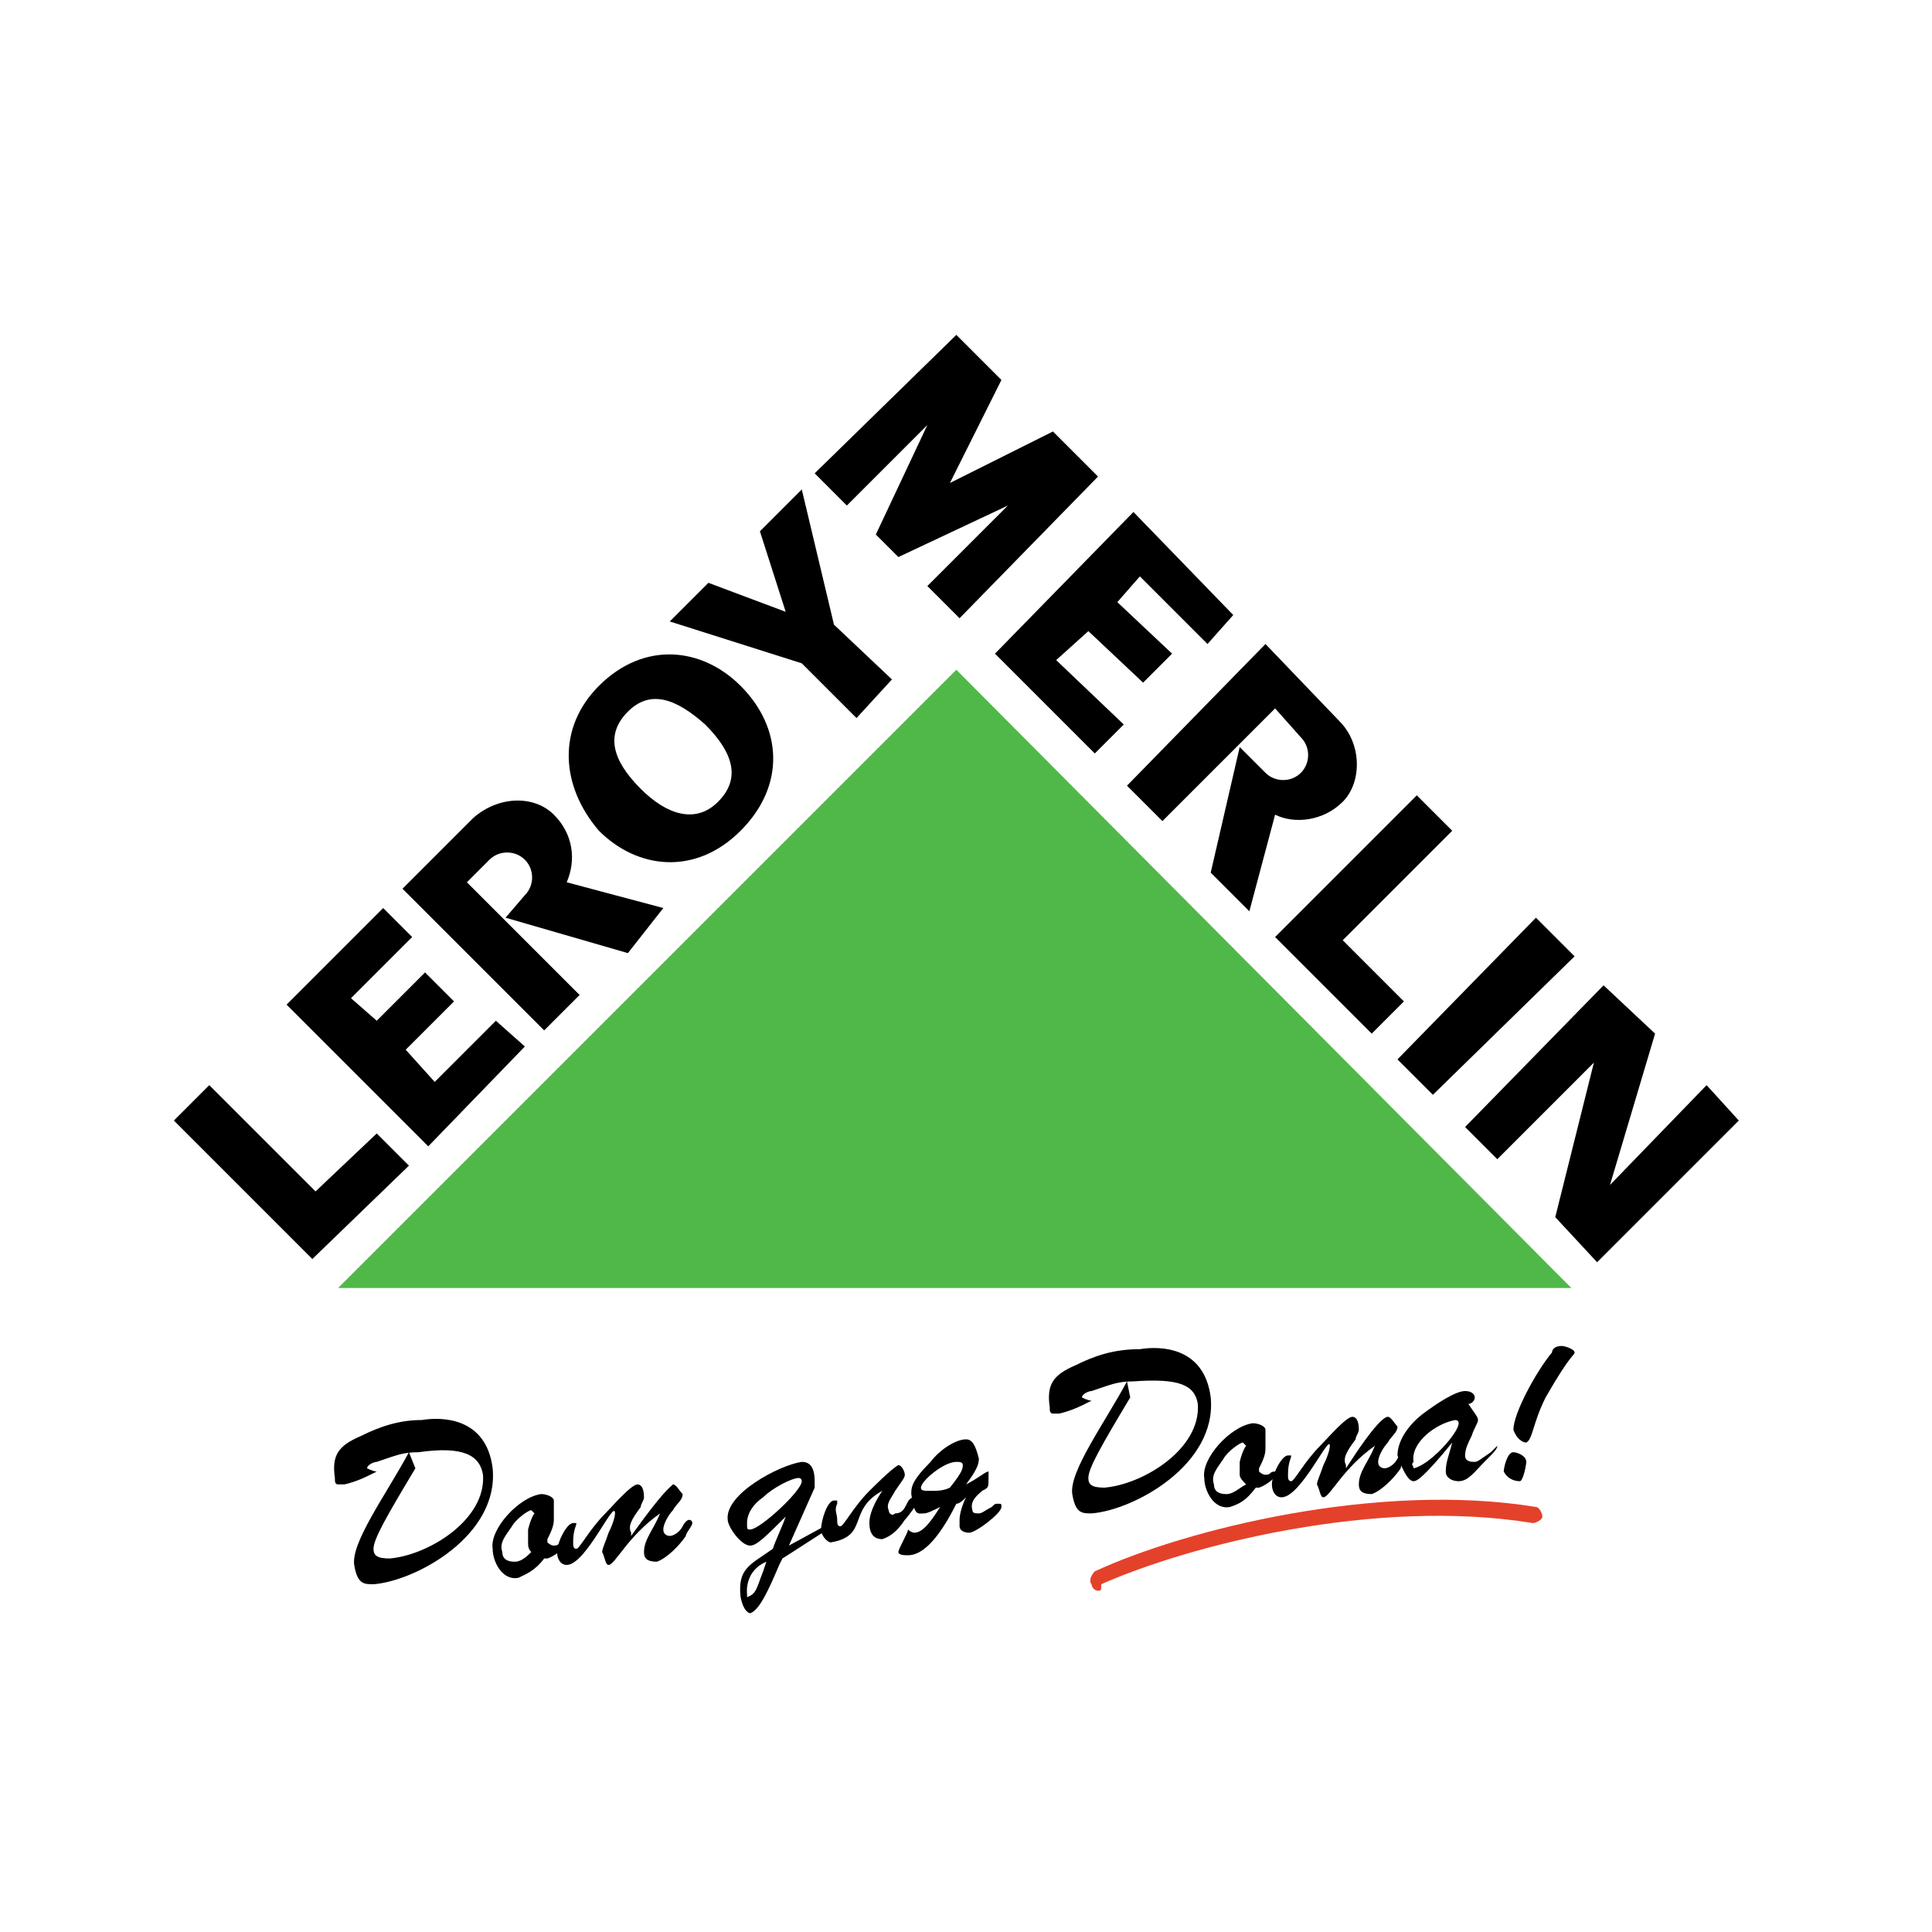
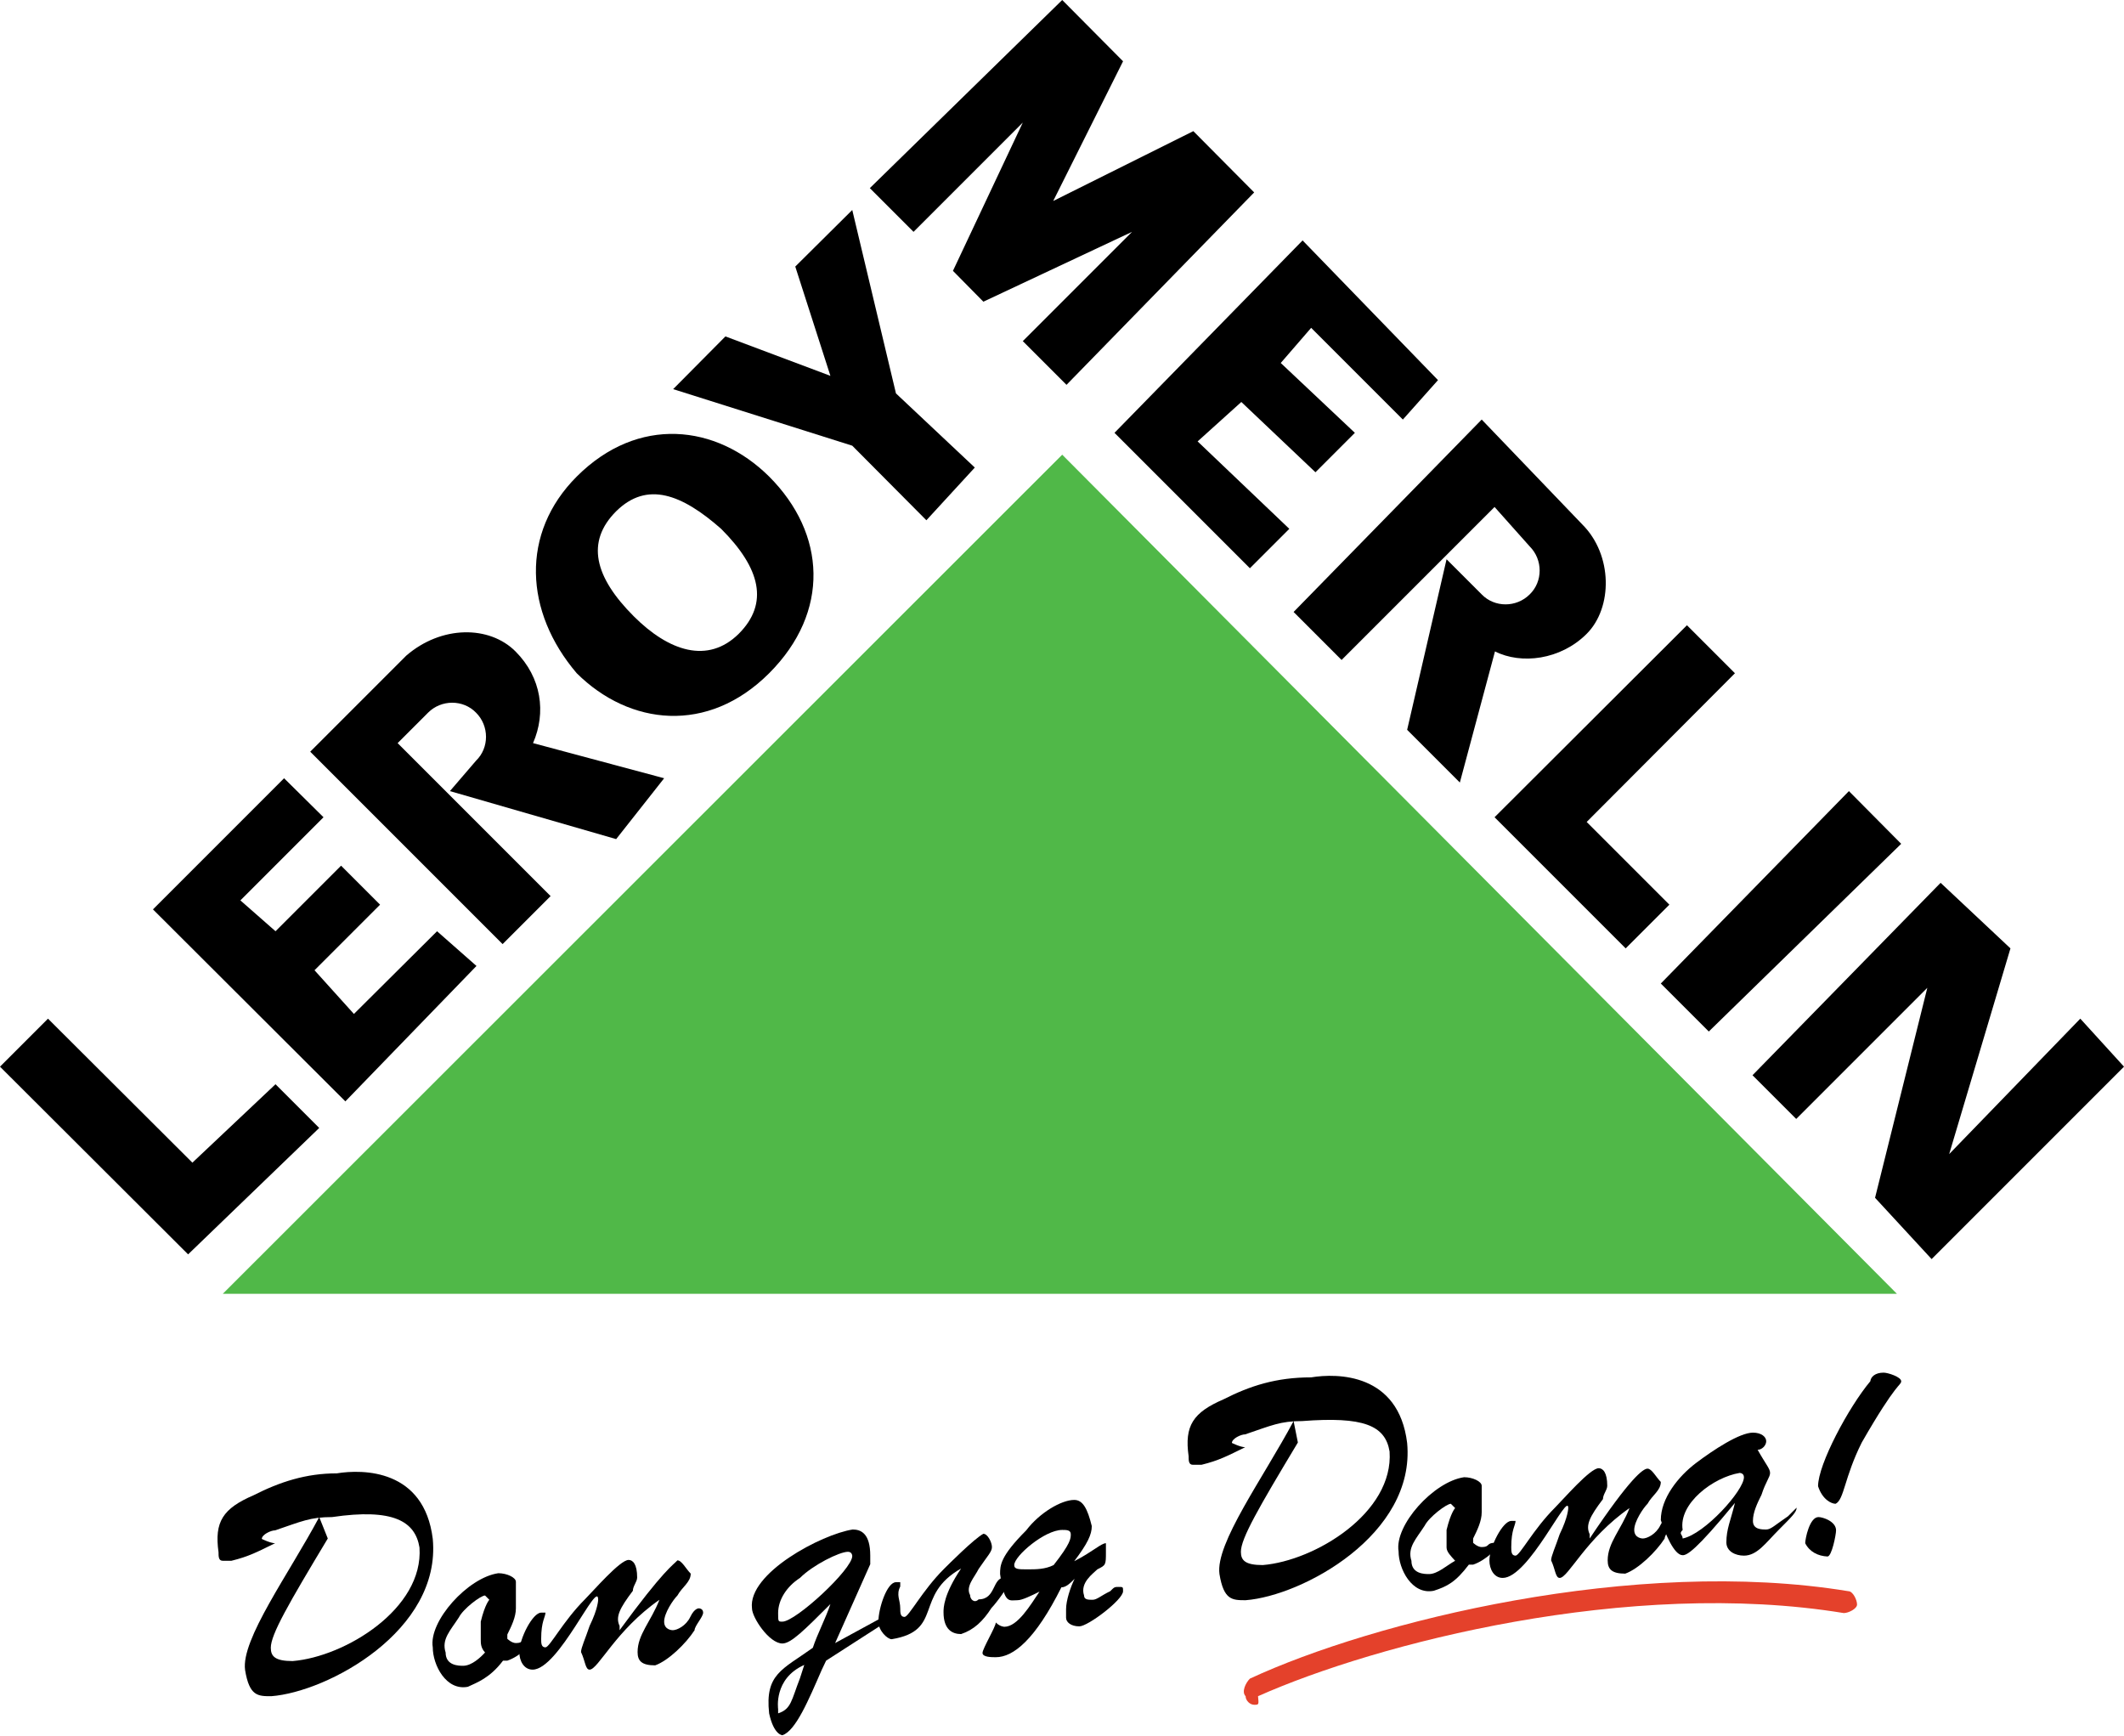
- <svg xmlns="http://www.w3.org/2000/svg" version="1.0" id="Isolation_Mode" x="0px" y="0px" viewBox="0 0 60 60" enable-background="new 0 0 60 60" xml:space="preserve">
+ <svg xmlns="http://www.w3.org/2000/svg" version="1.0" id="Isolation_Mode" x="0px" y="0px" viewBox="0 0 495.7 404.9" enable-background="new 0 0 495.7 404.9" xml:space="preserve">
  <g>
-     <polyline points="5.4,34.8 9.7,39.1 12.7,36.2 11.7,35.2 9.8,37 6.5,33.7  " />
-     <polygon points="10.9,31 11.7,31.7 13.2,30.2 14.1,31.1 12.6,32.6 13.5,33.6 15.4,31.7 16.3,32.5 13.3,35.6 8.9,31.2 11.9,28.2    12.8,29.1  " />
-     <path d="M20.6,28.2l-3-0.8l0,0c0.3-0.7,0.2-1.5-0.4-2.1c-0.6-0.6-1.7-0.6-2.5,0.1l0,0l-2.2,2.2l4.4,4.4l1.1-1.1l-3.5-3.5l0.7-0.7   c0.3-0.3,0.8-0.3,1.1,0c0.3,0.3,0.3,0.8,0,1.1l-0.6,0.7l3.8,1.1L20.6,28.2z" />
-     <path d="M18.6,21.3c1.4-1.4,3.2-1.2,4.4,0c1.3,1.3,1.4,3.1,0,4.5c-1.4,1.4-3.2,1.2-4.4,0C17.4,24.4,17.3,22.6,18.6,21.3 M19.5,22.1   c-0.7,0.7-0.5,1.5,0.4,2.4c0.8,0.8,1.7,1.1,2.4,0.4c0.7-0.7,0.5-1.5-0.4-2.4C21,21.7,20.2,21.4,19.5,22.1" />
-     <polygon points="24.4,19 23.6,16.5 24.9,15.2 25.9,19.4 27.7,21.1 26.6,22.3 24.9,20.6 20.8,19.3 22,18.1 24.4,19  " />
-     <polygon points="44.5,34 48.9,29.7 47.7,28.5 43.4,32.9  " />
-     <polygon points="27.9,17.3 31.3,15.7 28.8,18.2 29.8,19.2 34.1,14.8 32.7,13.4 29.5,15 29.5,15 31.1,11.8 29.7,10.4 25.3,14.7    26.3,15.7 28.8,13.2 27.2,16.6  " />
-     <polygon points="35.4,17.9 34.7,18.7 36.4,20.3 35.5,21.2 33.8,19.6 32.8,20.5 34.9,22.5 34,23.4 30.9,20.3 35.2,15.9 38.3,19.1    37.5,20  " />
-     <polygon points="39.6,29.1 42.6,32.1 43.6,31.1 41.7,29.2 45.1,25.8 44,24.7  " />
-     <polygon points="51.4,32.1 50,36.8 50,36.8 53,33.7 54,34.8 49.6,39.2 48.3,37.8 49.5,33 49.5,33 46.5,36 45.5,35 49.8,30.6  " />
-     <path d="M38.8,28.3l0.8-3l0,0c0.6,0.3,1.5,0.2,2.1-0.4c0.6-0.6,0.6-1.8-0.1-2.5v0L39.3,20L35,24.4l1.1,1.1l3.5-3.5l0.8,0.9   c0.3,0.3,0.3,0.8,0,1.1c-0.3,0.3-0.8,0.3-1.1,0l-0.8-0.8l-0.9,3.9L38.8,28.3z" />
-     <polygon fill="#50B848" points="10.5,40 48.8,40 29.7,20.8  " />
-     <path fill="#E4412B" d="M34.1,49.4c-0.1,0-0.2-0.1-0.2-0.2c-0.1-0.1,0-0.3,0.1-0.4c2.8-1.3,8.8-2.8,13.7-2c0.1,0,0.2,0.2,0.2,0.3   c0,0.1-0.2,0.2-0.3,0.2c-4.9-0.8-10.7,0.7-13.4,1.9C34.2,49.4,34.2,49.4,34.1,49.4" />
-     <path d="M12.9,45.6c-0.9,1.5-1.3,2.2-1.3,2.5c0,0.2,0.1,0.3,0.5,0.3c1.2-0.1,3-1.2,2.9-2.6c-0.1-0.6-0.6-0.9-2-0.7   c-0.5,0-0.7,0.1-1.3,0.3c-0.1,0-0.3,0.1-0.3,0.2c0,0,0,0,0,0c0,0,0.2,0.1,0.3,0.1c-0.4,0.2-0.6,0.3-1,0.4c-0.1,0-0.1,0-0.2,0   c-0.1,0-0.1-0.1-0.1-0.2c-0.1-0.7,0.1-1,0.8-1.3c0.6-0.3,1.2-0.5,1.9-0.5c0.6-0.1,2-0.1,2.2,1.5c0.2,2.1-2.4,3.5-3.7,3.6   c-0.3,0-0.5,0-0.6-0.6c-0.1-0.7,1-2.2,1.7-3.5L12.9,45.6z" />
-     <path d="M17.2,47c0,0.1,0,0.2,0,0.2c0,0.2-0.1,0.4-0.2,0.6c0,0,0,0,0,0.1c0,0,0.1,0.1,0.2,0.1c0.2,0,0.1-0.1,0.3-0.1   c0.1,0,0.1,0,0.1,0c0,0.1-0.3,0.4-0.6,0.5c0,0-0.1,0-0.1,0c-0.3,0.4-0.6,0.5-0.8,0.6c-0.5,0.1-0.8-0.5-0.8-0.9   c-0.1-0.6,0.8-1.6,1.5-1.7c0.2,0,0.4,0.1,0.4,0.2c0,0,0,0.1,0,0.2C17.2,46.6,17.2,46.8,17.2,47 M16.4,47.9c0-0.2,0-0.3,0-0.4   c0.1-0.4,0.2-0.5,0.2-0.5c0,0-0.1-0.1-0.1-0.1c-0.1,0-0.5,0.3-0.6,0.5c-0.2,0.3-0.4,0.5-0.3,0.8c0,0.3,0.3,0.3,0.4,0.3   c0.2,0,0.4-0.2,0.5-0.3C16.4,48.1,16.4,48,16.4,47.9" />
-     <path d="M20.9,46.1c0.1,0,0.2,0.2,0.3,0.3c0,0.2-0.2,0.3-0.3,0.5c-0.1,0.1-0.3,0.4-0.3,0.6c0,0.2,0.2,0.2,0.2,0.2   c0.1,0,0.3-0.1,0.4-0.3c0.1-0.2,0.2-0.2,0.2-0.2c0,0,0.1,0,0.1,0.1c0,0.1-0.2,0.3-0.2,0.4c-0.2,0.3-0.6,0.7-0.9,0.8   c-0.3,0-0.4-0.1-0.4-0.3c0-0.4,0.3-0.7,0.5-1.2c-1,0.7-1.4,1.6-1.6,1.6c-0.1,0-0.1-0.2-0.2-0.4c0-0.1,0.1-0.3,0.2-0.6   c0.2-0.4,0.2-0.6,0.2-0.6c0-0.5-0.9,1.6-1.5,1.6c-0.2,0-0.3-0.2-0.3-0.4c0-0.3,0.3-0.9,0.5-0.9c0,0,0.1,0,0.1,0   c0,0.1-0.1,0.2-0.1,0.6c0,0.1,0,0.2,0.1,0.2c0.1,0,0.4-0.6,0.9-1.1c0.2-0.2,0.8-0.9,1-0.9c0.1,0,0.2,0.1,0.2,0.4   c0,0.1-0.1,0.2-0.1,0.3c-0.3,0.4-0.4,0.6-0.3,0.8l0,0.1C20.6,46.3,20.8,46.2,20.9,46.1" />
-     <path d="M24.2,48.6c-0.3,0.7-0.6,1.4-0.9,1.5c0,0-0.2,0-0.3-0.5c-0.1-0.9,0.3-1,1-1.5c0.1-0.3,0.3-0.7,0.4-1   c-0.6,0.6-0.9,0.9-1.1,0.9c-0.3,0-0.7-0.6-0.7-0.8c-0.1-0.8,1.6-1.7,2.3-1.8c0.2,0,0.4,0.1,0.4,0.6c0,0.2,0,0.2,0,0.2L24.5,48   l1.1-0.6c0,0,0.2-0.1,0.2,0c0,0.1,0,0.1-0.1,0.1l-1.4,0.9L24.2,48.6z M23.3,47.5c0.3,0,1.6-1.2,1.6-1.5c0,0,0-0.1-0.1-0.1   c-0.2,0-0.8,0.3-1.1,0.6c-0.3,0.2-0.5,0.5-0.5,0.8C23.2,47.5,23.2,47.5,23.3,47.5C23.2,47.5,23.3,47.5,23.3,47.5 M23.2,49.5   c0,0,0,0.1,0,0.1c0.3-0.1,0.3-0.3,0.5-0.8l0.1-0.3C23.1,48.8,23.2,49.5,23.2,49.5" />
-     <path d="M25.8,47.9c-0.1,0-0.3-0.2-0.3-0.4c0-0.3,0.2-0.9,0.4-0.9c0.1,0,0.1,0,0.1,0c0,0,0,0,0,0.1c-0.1,0.2,0,0.3,0,0.5   c0,0.1,0,0.2,0.1,0.2c0.1,0,0.4-0.6,0.9-1.1c0.1-0.1,0.7-0.7,0.9-0.8c0.1,0,0.2,0.2,0.2,0.3c0,0.1-0.1,0.2-0.3,0.5   c-0.1,0.2-0.3,0.4-0.2,0.6c0,0.1,0.1,0.2,0.2,0.1c0.4,0,0.3-0.5,0.6-0.5c0,0,0.1,0,0.1,0.1c0,0.1-0.3,0.5-0.4,0.6   c-0.2,0.3-0.4,0.5-0.7,0.6c-0.2,0-0.4-0.1-0.4-0.5c0-0.1,0-0.4,0.4-1C26.3,46.9,27,47.7,25.8,47.9" />
-     <path d="M30.7,45.7C30.7,45.7,30.7,45.7,30.7,45.7c0,0.1,0,0.2,0,0.2c0,0.3,0,0.3-0.2,0.4c-0.1,0.1-0.4,0.3-0.3,0.6   c0,0.1,0.1,0.1,0.2,0.1c0.1,0,0.2-0.1,0.4-0.2c0.1-0.1,0.1-0.1,0.2-0.1c0.1,0,0.1,0,0.1,0.1c0,0.2-0.8,0.8-1,0.8   c-0.2,0-0.3-0.1-0.3-0.2c0-0.1,0-0.1,0-0.2c0-0.2,0.1-0.5,0.2-0.7c-0.1,0.1-0.2,0.2-0.3,0.2c-0.6,1.2-1.1,1.6-1.5,1.6   c-0.1,0-0.3,0-0.3-0.1c0-0.1,0.3-0.6,0.3-0.7c0.1,0.1,0.2,0.1,0.2,0.1c0.3,0,0.6-0.5,0.8-0.8c-0.2,0.1-0.4,0.2-0.5,0.2   c-0.2,0-0.3,0.1-0.4-0.6c0-0.2,0-0.4,0.6-1c0.3-0.4,0.8-0.7,1.1-0.7c0.2,0,0.3,0.2,0.4,0.6c0,0.2-0.1,0.4-0.4,0.8   C30.4,45.9,30.6,45.7,30.7,45.7 M29.9,45.5c0-0.1-0.1-0.1-0.2-0.1c-0.4,0-1.1,0.6-1.1,0.8c0,0.1,0.1,0.1,0.3,0.1   c0.2,0,0.4,0,0.6-0.1C29.9,45.7,29.9,45.6,29.9,45.5" />
-     <path d="M35.1,43.4c-0.9,1.5-1.3,2.2-1.3,2.5c0,0.2,0.1,0.3,0.5,0.3c1.2-0.1,3-1.2,2.9-2.6c-0.1-0.6-0.6-0.8-2-0.7   c-0.5,0-0.7,0.1-1.3,0.3c-0.1,0-0.3,0.1-0.3,0.2c0,0,0,0,0,0c0,0,0.2,0.1,0.3,0.1c-0.4,0.2-0.6,0.3-1,0.4c-0.1,0-0.1,0-0.2,0   c-0.1,0-0.1-0.1-0.1-0.2c-0.1-0.7,0.1-1,0.8-1.3c0.6-0.3,1.2-0.5,2-0.5c0.6-0.1,2-0.1,2.2,1.5c0.2,2.1-2.4,3.5-3.7,3.6   c-0.3,0-0.5,0-0.6-0.6c-0.1-0.7,1-2.2,1.7-3.5L35.1,43.4z" />
-     <path d="M39.3,44.8c0,0.1,0,0.2,0,0.2c0,0.2-0.1,0.4-0.2,0.6c0,0,0,0,0,0.1c0,0,0.1,0.1,0.2,0.1c0.2,0,0.1-0.1,0.3-0.1   c0.1,0,0.1,0,0.1,0c0,0.1-0.3,0.4-0.6,0.5c0,0-0.1,0-0.1,0c-0.3,0.4-0.5,0.5-0.8,0.6c-0.5,0.1-0.8-0.5-0.8-0.9   c-0.1-0.6,0.8-1.6,1.5-1.7c0.2,0,0.4,0.1,0.4,0.2c0,0,0,0.1,0,0.2C39.3,44.5,39.3,44.7,39.3,44.8 M38.5,45.8c0-0.2,0-0.3,0-0.4   c0.1-0.4,0.2-0.5,0.2-0.5c0,0-0.1-0.1-0.1-0.1c-0.1,0-0.5,0.3-0.6,0.5c-0.2,0.3-0.4,0.5-0.3,0.8c0,0.3,0.3,0.3,0.4,0.3   c0.2,0,0.4-0.2,0.6-0.3C38.6,46,38.5,45.9,38.5,45.8" />
-     <path d="M43.1,44c0.1,0,0.2,0.2,0.3,0.3c0,0.2-0.2,0.3-0.3,0.5c-0.1,0.1-0.3,0.4-0.3,0.6c0,0.2,0.2,0.2,0.2,0.2   c0.1,0,0.3-0.1,0.4-0.3c0.1-0.2,0.2-0.2,0.2-0.2c0,0,0.1,0,0.1,0.1c0,0.1-0.2,0.3-0.2,0.4c-0.2,0.3-0.6,0.7-0.9,0.8   c-0.3,0-0.4-0.1-0.4-0.3c0-0.4,0.3-0.7,0.5-1.2c-1,0.7-1.4,1.6-1.6,1.6c-0.1,0-0.1-0.2-0.2-0.4c0-0.1,0.1-0.3,0.2-0.6   c0.2-0.4,0.2-0.6,0.2-0.6c0-0.4-0.9,1.6-1.5,1.6c-0.2,0-0.3-0.2-0.3-0.4c0-0.3,0.3-0.9,0.5-0.9c0,0,0.1,0,0.1,0   c0,0.1-0.1,0.2-0.1,0.6c0,0.1,0,0.2,0.1,0.2c0.1,0,0.4-0.6,0.9-1.1c0.2-0.2,0.8-0.9,1-0.9c0.1,0,0.2,0.1,0.2,0.4   c0,0.1-0.1,0.2-0.1,0.3c-0.3,0.4-0.4,0.6-0.3,0.8l0,0.1C42.7,44.2,43,44,43.1,44" />
-     <path d="M45.9,44.1c0,0.1-0.1,0.2-0.2,0.5c-0.1,0.2-0.2,0.4-0.2,0.6c0,0.2,0.2,0.2,0.3,0.2c0.1,0,0.2-0.1,0.5-0.3   c0.1-0.1,0.2-0.2,0.2-0.2c0,0,0,0,0,0c0,0.1-0.1,0.2-0.4,0.5c-0.3,0.3-0.5,0.6-0.8,0.6c-0.2,0-0.4-0.1-0.4-0.3   c0-0.3,0.1-0.5,0.2-0.9c-0.9,1.1-1.1,1.2-1.2,1.2c-0.2,0-0.4-0.5-0.5-0.8c0-0.5,0.4-1,0.8-1.3c0.4-0.3,1-0.7,1.3-0.7   c0.2,0,0.3,0.1,0.3,0.2c0,0.1-0.1,0.2-0.2,0.2C45.8,43.9,45.9,44,45.9,44.1 M43.9,45.6C44,45.6,44,45.6,43.9,45.6   c0.5-0.1,1.4-1.1,1.4-1.4c0-0.1-0.1-0.1-0.1-0.1c-0.6,0.1-1.4,0.7-1.3,1.3C43.8,45.5,43.9,45.5,43.9,45.6" />
-     <path d="M46.7,45.7c0-0.1,0.1-0.6,0.3-0.6c0.1,0,0.4,0.1,0.4,0.3c0,0.1-0.1,0.6-0.2,0.6C47,46,46.8,45.9,46.7,45.7 M48.5,41.8   c0.1,0,0.4,0.1,0.4,0.2c0,0.1-0.1,0-0.9,1.4c-0.4,0.8-0.4,1.3-0.6,1.4c-0.1,0-0.3-0.1-0.4-0.4c0-0.5,0.7-1.8,1.2-2.4   C48.2,41.9,48.3,41.8,48.5,41.8" />
+     <polyline points="0,248.9 43.9,292.7 74.5,263.2 64.3,253 44.9,271.3 11.2,237.7  " />
+     <polygon points="56.1,210.1 64.3,217.3 79.6,202 88.7,211.1 73.4,226.4 82.6,236.6 102,217.3 111.2,225.4 80.6,257 35.7,212.2    66.3,181.6 75.5,190.7  " />
+     <path d="M155,181.6l-30.6-8.2l0,0c3.1-7.1,2-15.3-4.1-21.4c-6.1-6.1-17.3-6.1-25.5,1l0,0l-22.4,22.4l44.9,44.9l11.2-11.2   l-35.7-35.7l7.1-7.1c3.1-3.1,8.2-3.1,11.2,0c3.1,3.1,3.1,8.2,0,11.2l-6.1,7.1l38.8,11.2L155,181.6z" />
+     <path d="M134.6,111.2c14.3-14.3,32.6-12.2,44.9,0c13.3,13.3,14.3,31.6,0,45.9c-14.3,14.3-32.6,12.2-44.9,0   C122.4,142.8,121.4,124.4,134.6,111.2 M143.8,119.3c-7.1,7.1-5.1,15.3,4.1,24.5c8.2,8.2,17.3,11.2,24.5,4.1   c7.1-7.1,5.1-15.3-4.1-24.5C159.1,115.3,151,112.2,143.8,119.3" />
+     <polygon points="193.8,87.7 185.6,62.2 198.9,49 209.1,91.8 227.5,109.1 216.2,121.4 198.9,104 157.1,90.8 169.3,78.5  " />
+     <polygon points="398.8,240.7 443.7,196.9 431.5,184.6 387.6,229.5  " />
+     <polygon points="229.5,70.4 264.2,54.1 238.7,79.6 248.9,89.8 292.7,44.9 278.5,30.6 245.8,46.9 245.8,46.9 262.1,14.3 247.9,0    203,43.9 213.2,54.1 238.7,28.6 222.4,63.2  " />
+     <polygon points="306,76.5 298.9,84.7 316.2,101 307,110.2 289.7,93.8 279.5,103 300.9,123.4 291.7,132.6 260.1,101 304,56.1    335.6,88.7 327.4,97.9  " />
+     <polygon points="348.8,190.7 379.4,221.3 389.6,211.1 370.3,191.8 404.9,157.1 393.7,145.9  " />
+     <polygon points="469.2,221.3 454.9,269.3 454.9,269.3 485.5,237.7 495.7,248.9 450.8,293.8 437.6,279.5 449.8,230.5 449.8,230.5    419.2,261.1 409,250.9 452.9,206  " />
+     <path d="M340.7,182.6l8.2-30.6l0,0c6.1,3.1,15.3,2,21.4-4.1c6.1-6.1,6.1-18.4-1-25.5l0,0l-23.5-24.5l-43.9,44.9l11.2,11.2   l35.7-35.7l8.2,9.2c3.1,3.1,3.1,8.2,0,11.2c-3.1,3.1-8.2,3.1-11.2,0l-8.2-8.2l-9.2,39.8L340.7,182.6z" />
+     <polygon fill="#50B848" points="52,301.9 442.7,301.9 247.9,106.1  " />
+     <path fill="#E4412B" d="M292.7,397.8c-1,0-2-1-2-2c-1-1,0-3.1,1-4.1c28.6-13.3,89.8-28.6,139.7-20.4c1,0,2,2,2,3.1c0,1-2,2-3.1,2   c-50-8.2-109.1,7.1-136.7,19.4C293.8,397.8,293.8,397.8,292.7,397.8" />
+     <path d="M76.5,359c-9.2,15.3-13.3,22.4-13.3,25.5c0,2,1,3.1,5.1,3.1c12.2-1,30.6-12.2,29.6-26.5c-1-6.1-6.1-9.2-20.4-7.1   c-5.1,0-7.1,1-13.3,3.1c-1,0-3.1,1-3.1,2l0,0c0,0,2,1,3.1,1c-4.1,2-6.1,3.1-10.2,4.1c-1,0-1,0-2,0c-1,0-1-1-1-2   c-1-7.1,1-10.2,8.2-13.3c6.1-3.1,12.2-5.1,19.4-5.1c6.1-1,20.4-1,22.4,15.3c2,21.4-24.5,35.7-37.7,36.7c-3.1,0-5.1,0-6.1-6.1   c-1-7.1,10.2-22.4,17.3-35.7L76.5,359z" />
+     <path d="M120.4,373.3c0,1,0,2,0,2c0,2-1,4.1-2,6.1c0,0,0,0,0,1c0,0,1,1,2,1c2,0,1-1,3.1-1c1,0,1,0,1,0c0,1-3.1,4.1-6.1,5.1h-1   c-3.1,4.1-6.1,5.1-8.2,6.1c-5.1,1-8.2-5.1-8.2-9.2c-1-6.1,8.2-16.3,15.3-17.3c2,0,4.1,1,4.1,2c0,0,0,1,0,2   C120.4,369.2,120.4,371.3,120.4,373.3 M112.2,382.5c0-2,0-3.1,0-4.1c1-4.1,2-5.1,2-5.1l-1-1c-1,0-5.1,3.1-6.1,5.1   c-2,3.1-4.1,5.1-3.1,8.2c0,3.1,3.1,3.1,4.1,3.1c2,0,4.1-2,5.1-3.1C112.2,384.5,112.2,383.5,112.2,382.5" />
+     <path d="M158.1,364.1c1,0,2,2,3.1,3.1c0,2-2,3.1-3.1,5.1c-1,1-3.1,4.1-3.1,6.1c0,2,2,2,2,2c1,0,3.1-1,4.1-3.1s2-2,2-2s1,0,1,1   s-2,3.1-2,4.1c-2,3.1-6.1,7.1-9.2,8.2c-3.1,0-4.1-1-4.1-3.1c0-4.1,3.1-7.1,5.1-12.2c-10.2,7.1-14.3,16.3-16.3,16.3c-1,0-1-2-2-4.1   c0-1,1-3.1,2-6.1c2-4.1,2-6.1,2-6.1c0-5.1-9.2,16.3-15.3,16.3c-2,0-3.1-2-3.1-4.1c0-3.1,3.1-9.2,5.1-9.2h1c0,1-1,2-1,6.1   c0,1,0,2,1,2s4.1-6.1,9.2-11.2c2-2,8.2-9.2,10.2-9.2c1,0,2,1,2,4.1c0,1-1,2-1,3.1c-3.1,4.1-4.1,6.1-3.1,8.2v1   C155,366.2,157.1,365.2,158.1,364.1" />
+     <path d="M191.8,389.6c-3.1,7.1-6.1,14.3-9.2,15.3c0,0-2,0-3.1-5.1c-1-9.2,3.1-10.2,10.2-15.3c1-3.1,3.1-7.1,4.1-10.2   c-6.1,6.1-9.2,9.2-11.2,9.2c-3.1,0-7.1-6.1-7.1-8.2c-1-8.2,16.3-17.3,23.5-18.4c2,0,4.1,1,4.1,6.1c0,2,0,2,0,2l-8.2,18.4l11.2-6.1   c0,0,2-1,2,0c0,1,0,1-1,1l-14.3,9.2L191.8,389.6z M182.6,378.4c3.1,0,16.3-12.2,16.3-15.3c0,0,0-1-1-1c-2,0-8.2,3.1-11.2,6.1   c-3.1,2-5.1,5.1-5.1,8.2C181.6,378.4,181.6,378.4,182.6,378.4C181.6,378.4,182.6,378.4,182.6,378.4 M181.6,398.8v1   c3.1-1,3.1-3.1,5.1-8.2l1-3.1C180.5,391.7,181.6,398.8,181.6,398.8" />
+     <path d="M208.1,382.5c-1,0-3.1-2-3.1-4.1c0-3.1,2-9.2,4.1-9.2c1,0,1,0,1,0s0,0,0,1c-1,2,0,3.1,0,5.1c0,1,0,2,1,2s4.1-6.1,9.2-11.2   c1-1,7.1-7.1,9.2-8.2c1,0,2,2,2,3.1s-1,2-3.1,5.1c-1,2-3.1,4.1-2,6.1c0,1,1,2,2,1c4.1,0,3.1-5.1,6.1-5.1c0,0,1,0,1,1   c0,1-3.1,5.1-4.1,6.1c-2,3.1-4.1,5.1-7.1,6.1c-2,0-4.1-1-4.1-5.1c0-1,0-4.1,4.1-10.2C213.2,372.3,220.3,380.5,208.1,382.5" />
+     <path d="M258.1,360.1L258.1,360.1c0,1,0,2,0,2c0,3.1,0,3.1-2,4.1c-1,1-4.1,3.1-3.1,6.1c0,1,1,1,2,1s2-1,4.1-2c1-1,1-1,2-1   c1,0,1,0,1,1c0,2-8.2,8.2-10.2,8.2s-3.1-1-3.1-2c0-1,0-1,0-2c0-2,1-5.1,2-7.1c-1,1-2,2-3.1,2c-6.1,12.2-11.2,16.3-15.3,16.3   c-1,0-3.1,0-3.1-1s3.1-6.1,3.1-7.1c1,1,2,1,2,1c3.1,0,6.1-5.1,8.2-8.2c-2,1-4.1,2-5.1,2c-2,0-3.1,1-4.1-6.1c0-2,0-4.1,6.1-10.2   c3.1-4.1,8.2-7.1,11.2-7.1c2,0,3.1,2,4.1,6.1c0,2-1,4.1-4.1,8.2C255,362.1,257,360.1,258.1,360.1 M249.9,358c0-1-1-1-2-1   c-4.1,0-11.2,6.1-11.2,8.2c0,1,1,1,3.1,1c2,0,4.1,0,6.1-1C249.9,360.1,249.9,359,249.9,358" />
+     <path d="M302.9,336.6c-9.2,15.3-13.3,22.4-13.3,25.5c0,2,1,3.1,5.1,3.1c12.2-1,30.6-12.2,29.6-26.5c-1-6.1-6.1-8.2-20.4-7.1   c-5.1,0-7.1,1-13.3,3.1c-1,0-3.1,1-3.1,2l0,0c0,0,2,1,3.1,1c-4.1,2-6.1,3.1-10.2,4.1c-1,0-1,0-2,0c-1,0-1-1-1-2   c-1-7.1,1-10.2,8.2-13.3c6.1-3.1,12.2-5.1,20.4-5.1c6.1-1,20.4-1,22.4,15.3c2,21.4-24.5,35.7-37.7,36.7c-3.1,0-5.1,0-6.1-6.1   c-1-7.1,10.2-22.4,17.3-35.7L302.9,336.6z" />
+     <path d="M345.8,350.9c0,1,0,2,0,2c0,2-1,4.1-2,6.1c0,0,0,0,0,1c0,0,1,1,2,1c2,0,1-1,3.1-1c1,0,1,0,1,0c0,1-3.1,4.1-6.1,5.1h-1   c-3.1,4.1-5.1,5.1-8.2,6.1c-5.1,1-8.2-5.1-8.2-9.2c-1-6.1,8.2-16.3,15.3-17.3c2,0,4.1,1,4.1,2c0,0,0,1,0,2   C345.8,347.8,345.8,349.9,345.8,350.9 M337.6,361.1c0-2,0-3.1,0-4.1c1-4.1,2-5.1,2-5.1l-1-1c-1,0-5.1,3.1-6.1,5.1   c-2,3.1-4.1,5.1-3.1,8.2c0,3.1,3.1,3.1,4.1,3.1c2,0,4.1-2,6.1-3.1C338.6,363.1,337.6,362.1,337.6,361.1" />
+     <path d="M384.5,342.7c1,0,2,2,3.1,3.1c0,2-2,3.1-3.1,5.1c-1,1-3.1,4.1-3.1,6.1c0,2,2,2,2,2c1,0,3.1-1,4.1-3.1c1-2,2-2,2-2s1,0,1,1   s-2,3.1-2,4.1c-2,3.1-6.1,7.1-9.2,8.2c-3.1,0-4.1-1-4.1-3.1c0-4.1,3.1-7.1,5.1-12.2c-10.2,7.1-14.3,16.3-16.3,16.3c-1,0-1-2-2-4.1   c0-1,1-3.1,2-6.1c2-4.1,2-6.1,2-6.1c0-4.1-9.2,16.3-15.3,16.3c-2,0-3.1-2-3.1-4.1c0-3.1,3.1-9.2,5.1-9.2h1c0,1-1,2-1,6.1   c0,1,0,2,1,2s4.1-6.1,9.2-11.2c2-2,8.2-9.2,10.2-9.2c1,0,2,1,2,4.1c0,1-1,2-1,3.1c-3.1,4.1-4.1,6.1-3.1,8.2v1   C380.5,344.8,383.5,342.7,384.5,342.7" />
+     <path d="M413.1,343.7c0,1-1,2-2,5.1c-1,2-2,4.1-2,6.1c0,2,2,2,3.1,2s2-1,5.1-3.1c1-1,2-2,2-2l0,0c0,1-1,2-4.1,5.1   c-3.1,3.1-5.1,6.1-8.2,6.1c-2,0-4.1-1-4.1-3.1c0-3.1,1-5.1,2-9.2c-9.2,11.2-11.2,12.2-12.2,12.2c-2,0-4.1-5.1-5.1-8.2   c0-5.1,4.1-10.2,8.2-13.3c4.1-3.1,10.2-7.1,13.3-7.1c2,0,3.1,1,3.1,2c0,1-1,2-2,2C412.1,341.7,413.1,342.7,413.1,343.7 M392.7,359   C393.7,359,393.7,359,392.7,359c5.1-1,14.3-11.2,14.3-14.3c0-1-1-1-1-1c-6.1,1-14.3,7.1-13.3,13.3C391.7,358,392.7,358,392.7,359" />
+     <path d="M421.3,360.1c0-1,1-6.1,3.1-6.1c1,0,4.1,1,4.1,3.1c0,1-1,6.1-2,6.1C424.3,363.1,422.3,362.1,421.3,360.1 M439.6,320.3   c1,0,4.1,1,4.1,2c0,1-1,0-9.2,14.3c-4.1,8.2-4.1,13.3-6.1,14.3c-1,0-3.1-1-4.1-4.1c0-5.1,7.1-18.4,12.2-24.5   C436.6,321.3,437.6,320.3,439.6,320.3" />
  </g>
</svg>
